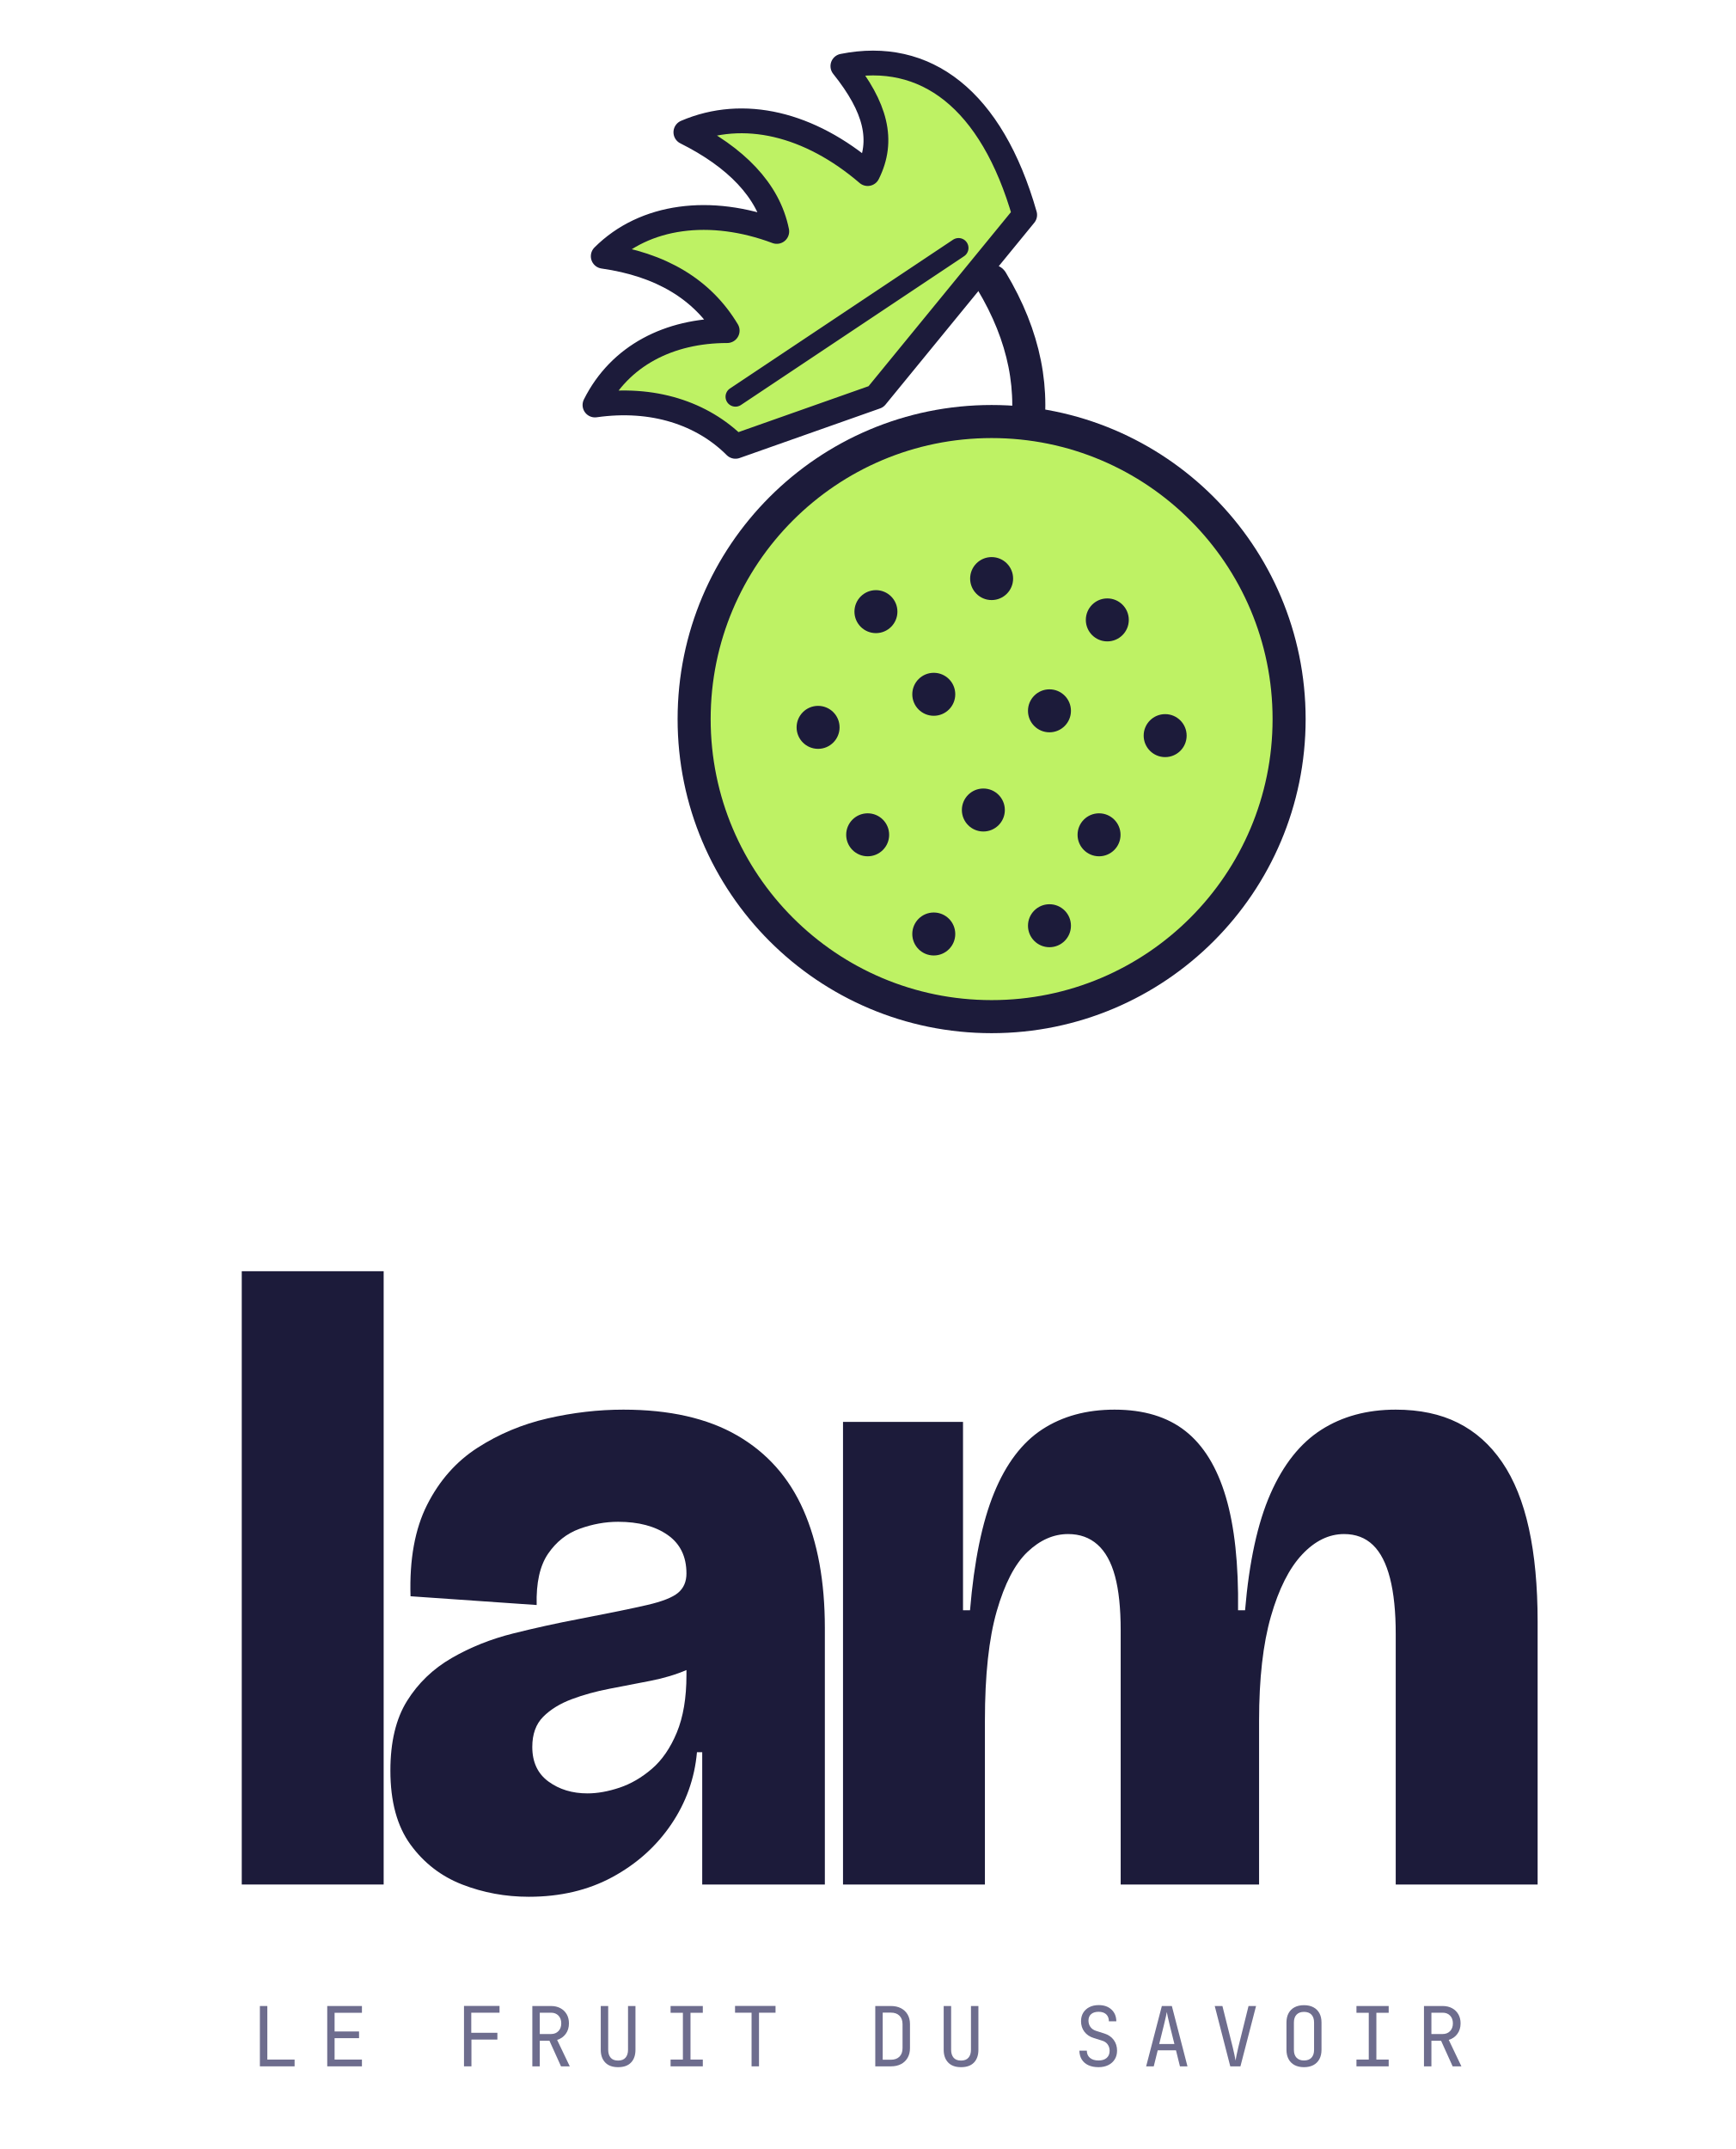
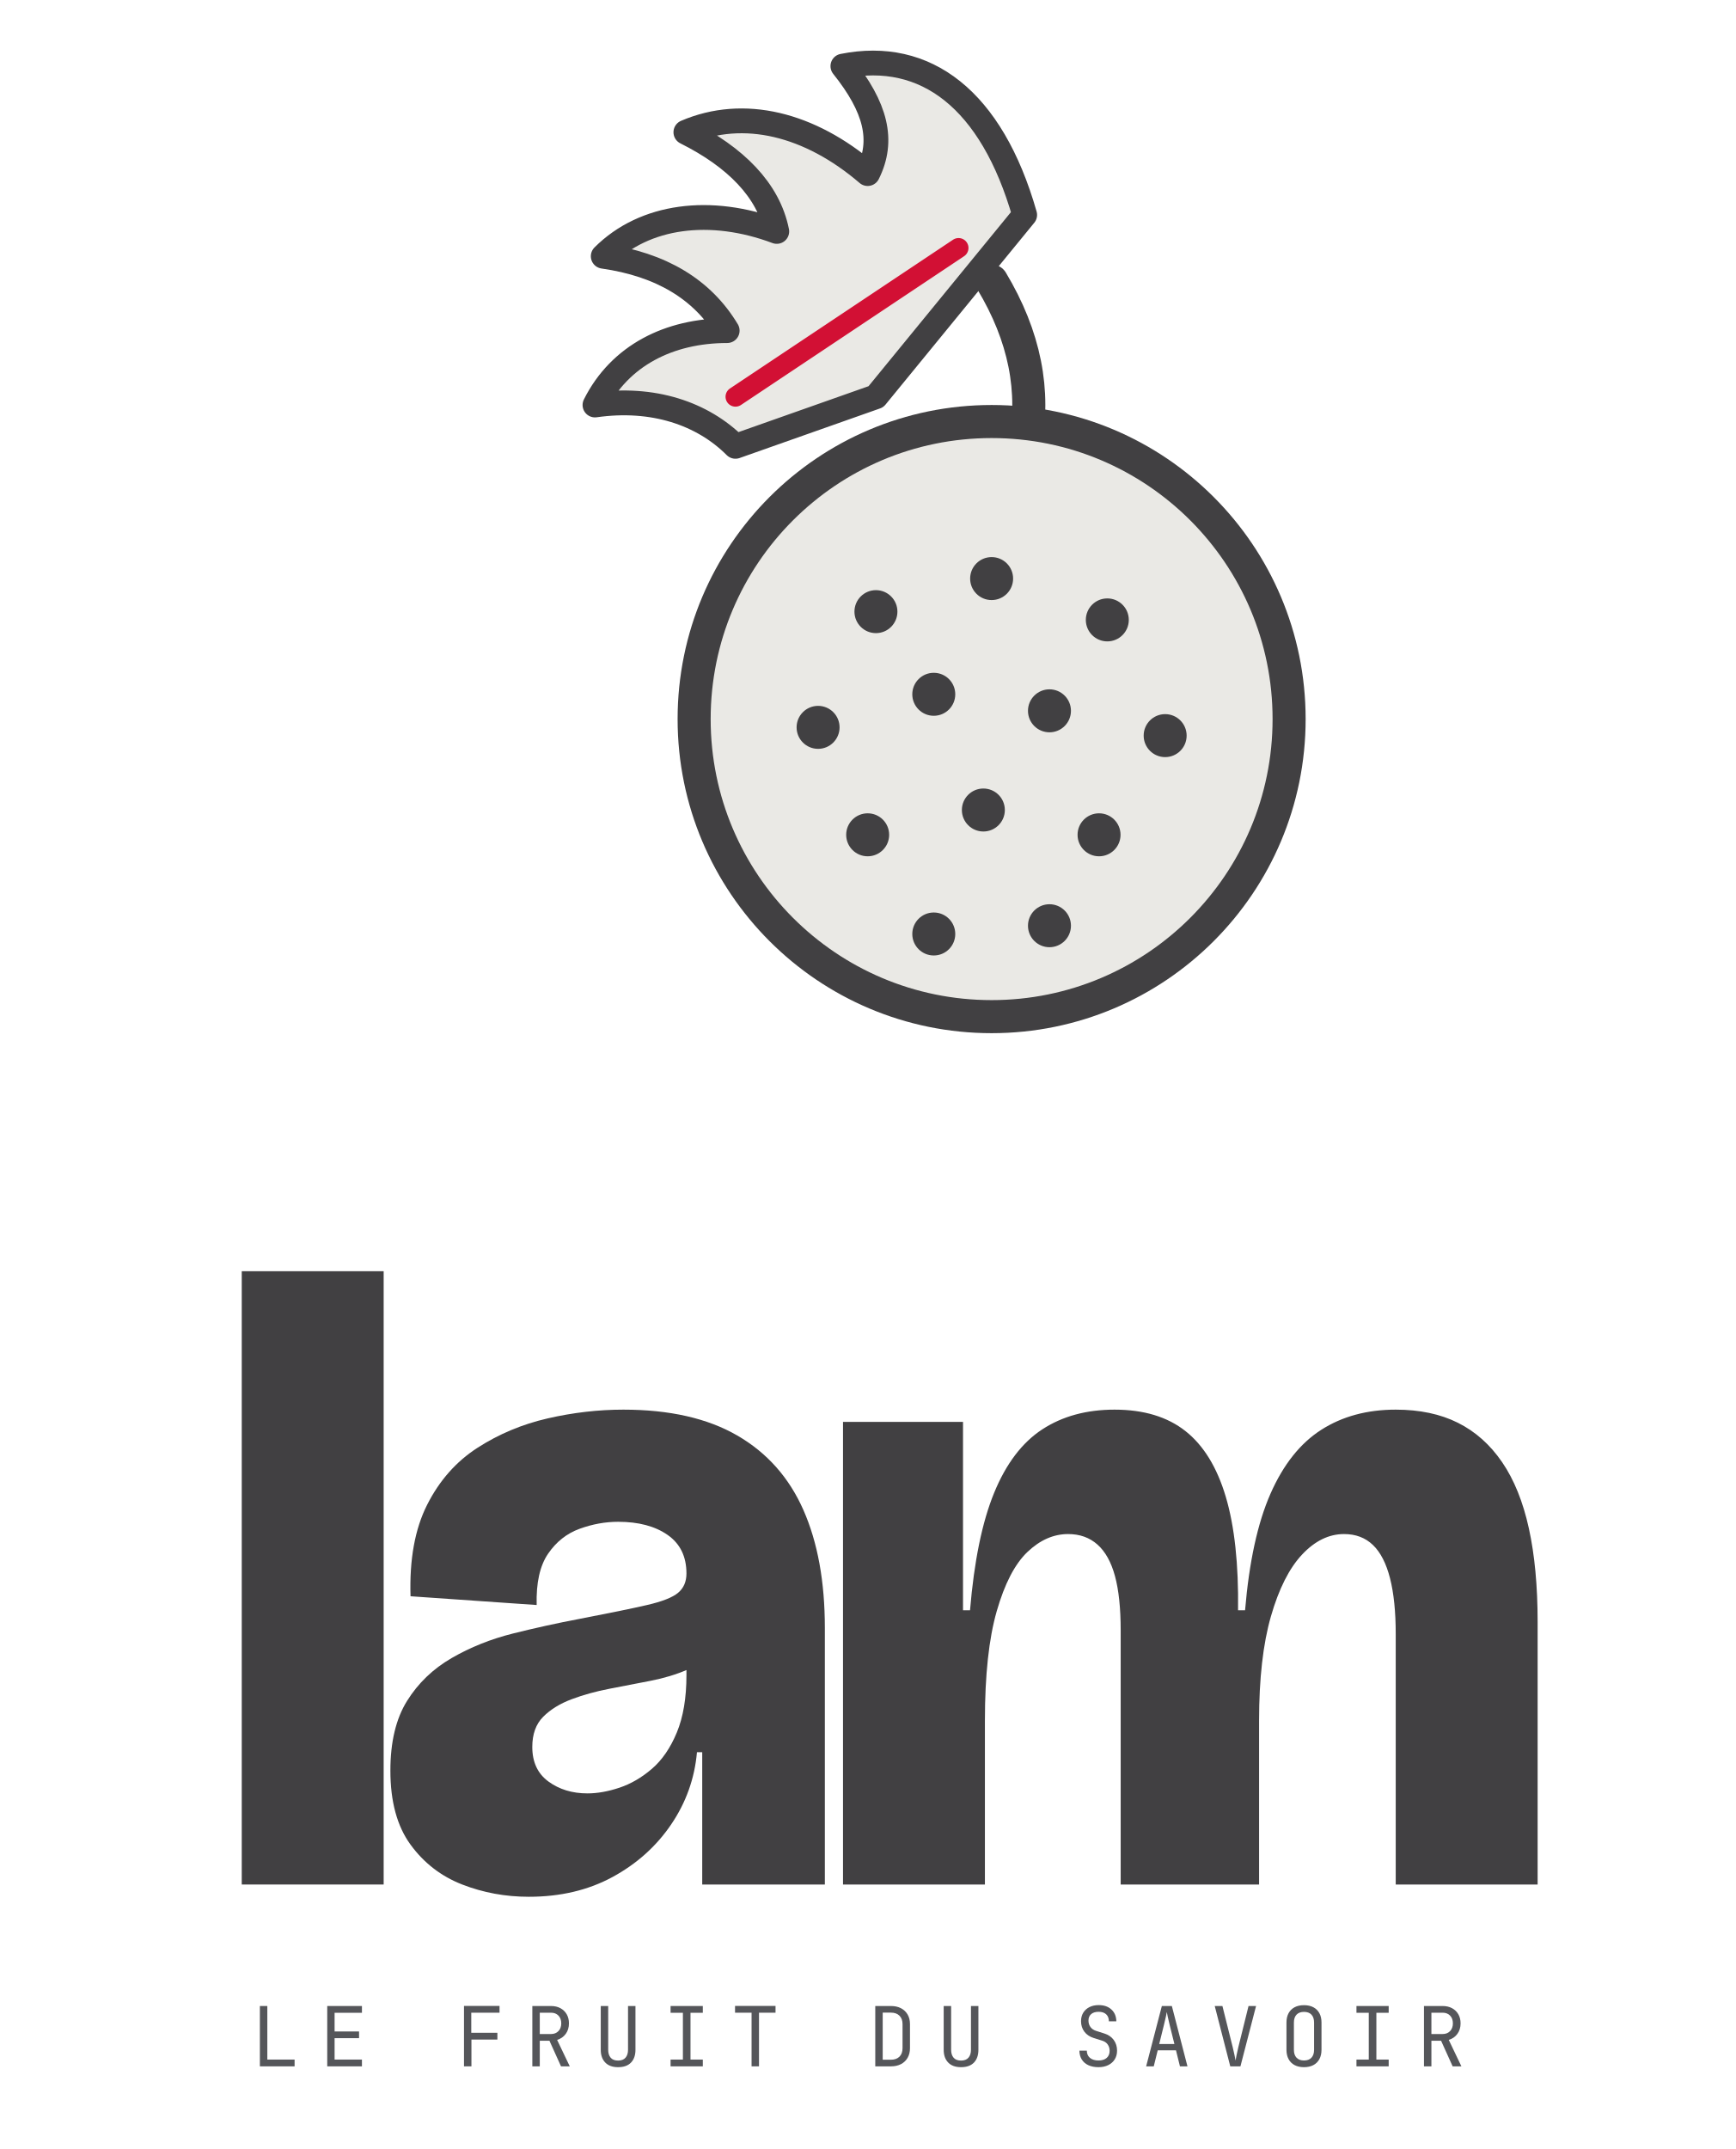
<svg xmlns="http://www.w3.org/2000/svg" width="210" height="260" viewBox="0 0 210 260">
  <g transform="translate(54,4) scale(1.0)">
    <g>
-       <path d="M70 22 C66 8 58 2 48 4 C52 9 53 13 51 17 C44 11 36 9 29 12 C35 15 39 19 40 24 C32 21 24 22 19 27 C26 28 31 31 34 36 C27 36 21 39 18 45 C25 44 31 46 35 50 L52 44 Z" fill="#BEF264" stroke="#1C1B3A" stroke-width="3" stroke-linejoin="round" />
-       <line x1="35" y1="44" x2="62" y2="26" stroke="#1C1B3A" stroke-width="2.4" stroke-linecap="round" />
-       <path d="M66 30 Q72 40 70 50" fill="none" stroke="#1C1B3A" stroke-width="4" stroke-linecap="round" />
-       <circle cx="66" cy="83" r="36" fill="#BEF264" stroke="#1C1B3A" stroke-width="4" />
-       <circle cx="52" cy="70" r="2.6" fill="#1C1B3A" />
-       <circle cx="66" cy="66" r="2.6" fill="#1C1B3A" />
-       <circle cx="80" cy="71" r="2.6" fill="#1C1B3A" />
-       <circle cx="45" cy="84" r="2.6" fill="#1C1B3A" />
-       <circle cx="59" cy="80" r="2.6" fill="#1C1B3A" />
-       <circle cx="73" cy="82" r="2.6" fill="#1C1B3A" />
-       <circle cx="87" cy="85" r="2.6" fill="#1C1B3A" />
-       <circle cx="51" cy="97" r="2.6" fill="#1C1B3A" />
-       <circle cx="65" cy="94" r="2.6" fill="#1C1B3A" />
-       <circle cx="79" cy="97" r="2.6" fill="#1C1B3A" />
-       <circle cx="59" cy="109" r="2.6" fill="#1C1B3A" />
-       <circle cx="73" cy="108" r="2.6" fill="#1C1B3A" />
+       <path d="M70 22 C66 8 58 2 48 4 C52 9 53 13 51 17 C44 11 36 9 29 12 C35 15 39 19 40 24 C32 21 24 22 19 27 C26 28 31 31 34 36 C27 36 21 39 18 45 C25 44 31 46 35 50 L52 44 Z" fill="#EAE9E5" stroke="#414042" stroke-width="3" stroke-linejoin="round" />
+       <line x1="35" y1="44" x2="62" y2="26" stroke="#D21034" stroke-width="2.4" stroke-linecap="round" />
+       <path d="M66 30 Q72 40 70 50" fill="none" stroke="#414042" stroke-width="4" stroke-linecap="round" />
+       <circle cx="66" cy="83" r="36" fill="#EAE9E5" stroke="#414042" stroke-width="4" />
+       <circle cx="52" cy="70" r="2.6" fill="#414042" />
+       <circle cx="66" cy="66" r="2.6" fill="#414042" />
+       <circle cx="80" cy="71" r="2.6" fill="#414042" />
+       <circle cx="45" cy="84" r="2.6" fill="#414042" />
+       <circle cx="59" cy="80" r="2.6" fill="#414042" />
+       <circle cx="73" cy="82" r="2.6" fill="#414042" />
+       <circle cx="87" cy="85" r="2.6" fill="#414042" />
+       <circle cx="51" cy="97" r="2.6" fill="#414042" />
+       <circle cx="65" cy="94" r="2.6" fill="#414042" />
+       <circle cx="79" cy="97" r="2.6" fill="#414042" />
+       <circle cx="59" cy="109" r="2.6" fill="#414042" />
+       <circle cx="73" cy="108" r="2.6" fill="#414042" />
    </g>
  </g>
-   <path transform="translate(25.44,228.00) scale(0.106,-0.106)" d="M36 0V700H198V0Z" fill="#1C1B3A" />
-   <path transform="translate(45.44,228.00) scale(0.106,-0.106)" d="M175 -14Q135 -14 99.0 0.0Q63 14 40.0 45.5Q17 77 17 130Q17 179 36.0 209.5Q55 240 87.0 258.5Q119 277 157.0 286.5Q195 296 232 303Q284 313 310.0 319.0Q336 325 345.5 333.0Q355 341 355 355Q355 384 333.5 399.0Q312 414 277 414Q255 414 233.0 406.0Q211 398 197.0 377.5Q183 357 184 319L40 329Q38 392 59.0 433.5Q80 475 116.5 498.5Q153 522 196.5 532.0Q240 542 283 542Q362 542 413.0 512.5Q464 483 488.5 427.5Q513 372 513 293V199Q513 166 513.0 132.5Q513 99 513.0 66.0Q513 33 513 0H373Q373 36 373.0 73.0Q373 110 373 151H367Q363 106 337.5 68.5Q312 31 270.5 8.5Q229 -14 175 -14ZM242 104Q259 104 278.5 110.5Q298 117 315.5 132.0Q333 147 344.0 173.5Q355 200 355 239V263L382 266Q374 253 355.5 245.0Q337 237 314.0 232.5Q291 228 267.5 223.5Q244 219 224.0 211.5Q204 204 191.5 191.5Q179 179 179 157Q179 131 197.5 117.5Q216 104 242 104Z" fill="#1C1B3A" />
-   <path transform="translate(98.20,228.00) scale(0.106,-0.106)" d="M36 0V293V528H173V313H181Q188 397 208.5 447.0Q229 497 263.5 519.5Q298 542 346 542Q396 542 427.0 517.5Q458 493 473.0 442.5Q488 392 487 313H495Q502 396 524.0 446.0Q546 496 582.0 519.0Q618 542 667 542Q708 542 738.0 527.0Q768 512 788.5 482.0Q809 452 819.0 406.5Q829 361 829 300V0H667V286Q667 324 660.5 349.5Q654 375 641.0 387.5Q628 400 608 400Q582 400 560.0 376.5Q538 353 524.5 306.0Q511 259 511 187V0H353V290Q353 328 346.5 352.0Q340 376 326.5 388.0Q313 400 293 400Q268 400 246.5 379.5Q225 359 211.5 312.0Q198 265 198 187V0Z" fill="#1C1B3A" />
-   <path transform="translate(30.30,250.00) scale(0.01,-0.01)" d="M115 0V730H205V82H535V0Z" fill="#6E6D8E" />
-   <path transform="translate(38.60,250.00) scale(0.01,-0.01)" d="M100 0V730H520V648H189V422H485V341H189V82H520V0Z" fill="#6E6D8E" />
-   <path transform="translate(55.20,250.00) scale(0.01,-0.01)" d="M95 0V731H525V649H183V406H499V324H185V0Z" fill="#6E6D8E" />
-   <path transform="translate(63.50,250.00) scale(0.01,-0.01)" d="M92 0V730H318Q383 730 432.0 703.5Q481 677 508.0 630.0Q535 583 535 520Q535 446 496.5 393.0Q458 340 392 320L545 0H439L299 310H182V0ZM182 391H318Q374 391 408.0 426.5Q442 462 442 520Q442 579 408.0 614.0Q374 649 318 649H182Z" fill="#6E6D8E" />
-   <path transform="translate(71.80,250.00) scale(0.01,-0.01)" d="M300 -10Q198 -10 144.0 46.5Q90 103 90 200V730H180V200Q180 140 209.5 105.0Q239 70 300 70Q360 70 390.0 105.0Q420 140 420 200V730H510V200Q510 102 456.5 46.0Q403 -10 300 -10Z" fill="#6E6D8E" />
-   <path transform="translate(80.10,250.00) scale(0.01,-0.01)" d="M105 0V82H254V648H105V730H495V648H346V82H495V0Z" fill="#6E6D8E" />
-   <path transform="translate(88.40,250.00) scale(0.01,-0.01)" d="M255 0V649H55V731H545V649H345V0Z" fill="#6E6D8E" />
-   <path transform="translate(105.00,250.00) scale(0.01,-0.01)" d="M92 0V730H281Q352 730 403.5 703.0Q455 676 483.5 627.0Q512 578 512 511V220Q512 153 483.5 103.5Q455 54 403.5 27.0Q352 0 281 0ZM182 80H281Q347 80 384.5 117.0Q422 154 422 220V511Q422 576 384.5 613.0Q347 650 281 650H182Z" fill="#6E6D8E" />
-   <path transform="translate(113.30,250.00) scale(0.01,-0.01)" d="M300 -10Q198 -10 144.0 46.5Q90 103 90 200V730H180V200Q180 140 209.5 105.0Q239 70 300 70Q360 70 390.0 105.0Q420 140 420 200V730H510V200Q510 102 456.5 46.0Q403 -10 300 -10Z" fill="#6E6D8E" />
-   <path transform="translate(129.90,250.00) scale(0.01,-0.01)" d="M304 -10Q232 -10 180.5 14.0Q129 38 101.0 83.0Q73 128 72 190H162Q162 135 199.5 103.0Q237 71 304 71Q367 71 402.5 102.0Q438 133 438 188Q438 232 414.5 265.0Q391 298 347 311L248 342Q173 365 132.5 419.0Q92 473 92 546Q92 605 118.5 648.5Q145 692 193.0 716.5Q241 741 306 741Q402 741 460.0 687.5Q518 634 519 545H429Q429 599 396.5 629.5Q364 660 305 660Q247 660 214.5 632.0Q182 604 182 554Q182 509 206.0 476.0Q230 443 275 429L375 397Q448 374 488.0 319.0Q528 264 528 190Q528 130 500.0 85.0Q472 40 421.5 15.0Q371 -10 304 -10Z" fill="#6E6D8E" />
-   <path transform="translate(138.20,250.00) scale(0.01,-0.01)" d="M50 0 240 730H361L550 0H459L411 194H190L142 0ZM208 270H392L336 495Q320 559 311.0 602.0Q302 645 300 658Q298 645 289.0 602.0Q280 559 264 496Z" fill="#6E6D8E" />
-   <path transform="translate(146.50,250.00) scale(0.01,-0.01)" d="M238 0 50 730H143L267 234Q280 182 289.0 137.5Q298 93 302 70Q306 93 314.5 137.5Q323 182 336 234L459 730H550L361 0Z" fill="#6E6D8E" />
-   <path transform="translate(154.80,250.00) scale(0.01,-0.01)" d="M300 -10Q234 -10 186.5 15.0Q139 40 113.5 87.5Q88 135 88 200V530Q88 596 113.5 643.0Q139 690 186.5 715.0Q234 740 300 740Q366 740 413.5 715.0Q461 690 486.5 643.0Q512 596 512 531V200Q512 135 486.5 87.5Q461 40 413.5 15.0Q366 -10 300 -10ZM300 71Q359 71 390.5 104.5Q422 138 422 200V530Q422 592 390.5 625.5Q359 659 300 659Q242 659 210.0 625.5Q178 592 178 530V200Q178 138 210.0 104.5Q242 71 300 71Z" fill="#6E6D8E" />
-   <path transform="translate(163.10,250.00) scale(0.01,-0.01)" d="M105 0V82H254V648H105V730H495V648H346V82H495V0Z" fill="#6E6D8E" />
-   <path transform="translate(171.40,250.00) scale(0.01,-0.01)" d="M92 0V730H318Q383 730 432.0 703.5Q481 677 508.0 630.0Q535 583 535 520Q535 446 496.5 393.0Q458 340 392 320L545 0H439L299 310H182V0ZM182 391H318Q374 391 408.0 426.5Q442 462 442 520Q442 579 408.0 614.0Q374 649 318 649H182Z" fill="#6E6D8E" />
+   <path transform="translate(25.44,228.00) scale(0.106,-0.106)" d="M36 0V700H198V0Z" fill="#414042" />
+   <path transform="translate(45.44,228.00) scale(0.106,-0.106)" d="M175 -14Q135 -14 99.0 0.0Q63 14 40.0 45.5Q17 77 17 130Q17 179 36.0 209.5Q55 240 87.0 258.5Q119 277 157.0 286.5Q195 296 232 303Q284 313 310.0 319.0Q336 325 345.5 333.0Q355 341 355 355Q355 384 333.5 399.0Q312 414 277 414Q255 414 233.0 406.0Q211 398 197.0 377.5Q183 357 184 319L40 329Q38 392 59.0 433.5Q80 475 116.5 498.5Q153 522 196.5 532.0Q240 542 283 542Q362 542 413.0 512.5Q464 483 488.5 427.5Q513 372 513 293V199Q513 166 513.0 132.5Q513 99 513.0 66.0Q513 33 513 0H373Q373 36 373.0 73.0Q373 110 373 151H367Q363 106 337.5 68.5Q312 31 270.5 8.5Q229 -14 175 -14ZM242 104Q259 104 278.5 110.5Q298 117 315.5 132.0Q333 147 344.0 173.5Q355 200 355 239V263L382 266Q374 253 355.5 245.0Q337 237 314.0 232.5Q291 228 267.5 223.5Q244 219 224.0 211.5Q204 204 191.5 191.5Q179 179 179 157Q179 131 197.5 117.5Q216 104 242 104Z" fill="#414042" />
+   <path transform="translate(98.20,228.00) scale(0.106,-0.106)" d="M36 0V293V528H173V313H181Q188 397 208.5 447.0Q229 497 263.5 519.5Q298 542 346 542Q396 542 427.0 517.5Q458 493 473.0 442.5Q488 392 487 313H495Q502 396 524.0 446.0Q546 496 582.0 519.0Q618 542 667 542Q708 542 738.0 527.0Q768 512 788.5 482.0Q809 452 819.0 406.5Q829 361 829 300V0H667V286Q667 324 660.5 349.5Q654 375 641.0 387.5Q628 400 608 400Q582 400 560.0 376.5Q538 353 524.5 306.0Q511 259 511 187V0H353V290Q353 328 346.5 352.0Q340 376 326.5 388.0Q313 400 293 400Q268 400 246.5 379.5Q225 359 211.5 312.0Q198 265 198 187V0Z" fill="#414042" />
+   <path transform="translate(30.30,250.00) scale(0.01,-0.01)" d="M115 0V730H205V82H535V0Z" fill="#55565A" />
+   <path transform="translate(38.60,250.00) scale(0.01,-0.01)" d="M100 0V730H520V648H189V422H485V341H189V82H520V0Z" fill="#55565A" />
+   <path transform="translate(55.20,250.00) scale(0.01,-0.01)" d="M95 0V731H525V649H183V406H499V324H185V0Z" fill="#55565A" />
+   <path transform="translate(63.50,250.00) scale(0.01,-0.01)" d="M92 0V730H318Q383 730 432.0 703.5Q481 677 508.0 630.0Q535 583 535 520Q535 446 496.5 393.0Q458 340 392 320L545 0H439L299 310H182V0ZM182 391H318Q374 391 408.0 426.5Q442 462 442 520Q442 579 408.0 614.0Q374 649 318 649H182Z" fill="#55565A" />
+   <path transform="translate(71.80,250.00) scale(0.01,-0.01)" d="M300 -10Q198 -10 144.0 46.5Q90 103 90 200V730H180V200Q180 140 209.5 105.0Q239 70 300 70Q360 70 390.0 105.0Q420 140 420 200V730H510V200Q510 102 456.5 46.0Q403 -10 300 -10Z" fill="#55565A" />
+   <path transform="translate(80.10,250.00) scale(0.01,-0.01)" d="M105 0V82H254V648H105V730H495V648H346V82H495V0Z" fill="#55565A" />
+   <path transform="translate(88.40,250.00) scale(0.01,-0.01)" d="M255 0V649H55V731H545V649H345V0Z" fill="#55565A" />
+   <path transform="translate(105.00,250.00) scale(0.01,-0.01)" d="M92 0V730H281Q352 730 403.5 703.0Q455 676 483.5 627.0Q512 578 512 511V220Q512 153 483.5 103.5Q455 54 403.5 27.0Q352 0 281 0ZM182 80H281Q347 80 384.5 117.0Q422 154 422 220V511Q422 576 384.5 613.0Q347 650 281 650H182Z" fill="#55565A" />
+   <path transform="translate(113.30,250.00) scale(0.01,-0.01)" d="M300 -10Q198 -10 144.0 46.5Q90 103 90 200V730H180V200Q180 140 209.5 105.0Q239 70 300 70Q360 70 390.0 105.0Q420 140 420 200V730H510V200Q510 102 456.5 46.0Q403 -10 300 -10Z" fill="#55565A" />
+   <path transform="translate(129.90,250.00) scale(0.01,-0.01)" d="M304 -10Q232 -10 180.5 14.0Q129 38 101.0 83.0Q73 128 72 190H162Q162 135 199.5 103.0Q237 71 304 71Q367 71 402.5 102.0Q438 133 438 188Q438 232 414.5 265.0Q391 298 347 311L248 342Q173 365 132.5 419.0Q92 473 92 546Q92 605 118.5 648.5Q145 692 193.0 716.5Q241 741 306 741Q402 741 460.0 687.5Q518 634 519 545H429Q429 599 396.5 629.5Q364 660 305 660Q247 660 214.5 632.0Q182 604 182 554Q182 509 206.0 476.0Q230 443 275 429L375 397Q448 374 488.0 319.0Q528 264 528 190Q528 130 500.0 85.0Q472 40 421.5 15.0Q371 -10 304 -10Z" fill="#55565A" />
+   <path transform="translate(138.20,250.00) scale(0.01,-0.01)" d="M50 0 240 730H361L550 0H459L411 194H190L142 0ZM208 270H392L336 495Q320 559 311.0 602.0Q302 645 300 658Q298 645 289.0 602.0Q280 559 264 496Z" fill="#55565A" />
+   <path transform="translate(146.50,250.00) scale(0.01,-0.01)" d="M238 0 50 730H143L267 234Q280 182 289.0 137.5Q298 93 302 70Q306 93 314.5 137.5Q323 182 336 234L459 730H550L361 0Z" fill="#55565A" />
+   <path transform="translate(154.80,250.00) scale(0.01,-0.01)" d="M300 -10Q234 -10 186.5 15.0Q139 40 113.5 87.5Q88 135 88 200V530Q88 596 113.5 643.0Q139 690 186.5 715.0Q234 740 300 740Q366 740 413.5 715.0Q461 690 486.5 643.0Q512 596 512 531V200Q512 135 486.5 87.5Q461 40 413.5 15.0Q366 -10 300 -10ZM300 71Q359 71 390.5 104.5Q422 138 422 200V530Q422 592 390.5 625.5Q359 659 300 659Q242 659 210.0 625.5Q178 592 178 530V200Q178 138 210.0 104.5Q242 71 300 71Z" fill="#55565A" />
+   <path transform="translate(163.10,250.00) scale(0.01,-0.01)" d="M105 0V82H254V648H105V730H495V648H346V82H495V0Z" fill="#55565A" />
+   <path transform="translate(171.40,250.00) scale(0.01,-0.01)" d="M92 0V730H318Q383 730 432.0 703.5Q481 677 508.0 630.0Q535 583 535 520Q535 446 496.5 393.0Q458 340 392 320L545 0H439L299 310H182V0ZM182 391H318Q374 391 408.0 426.5Q442 462 442 520Q442 579 408.0 614.0Q374 649 318 649H182Z" fill="#55565A" />
</svg>
